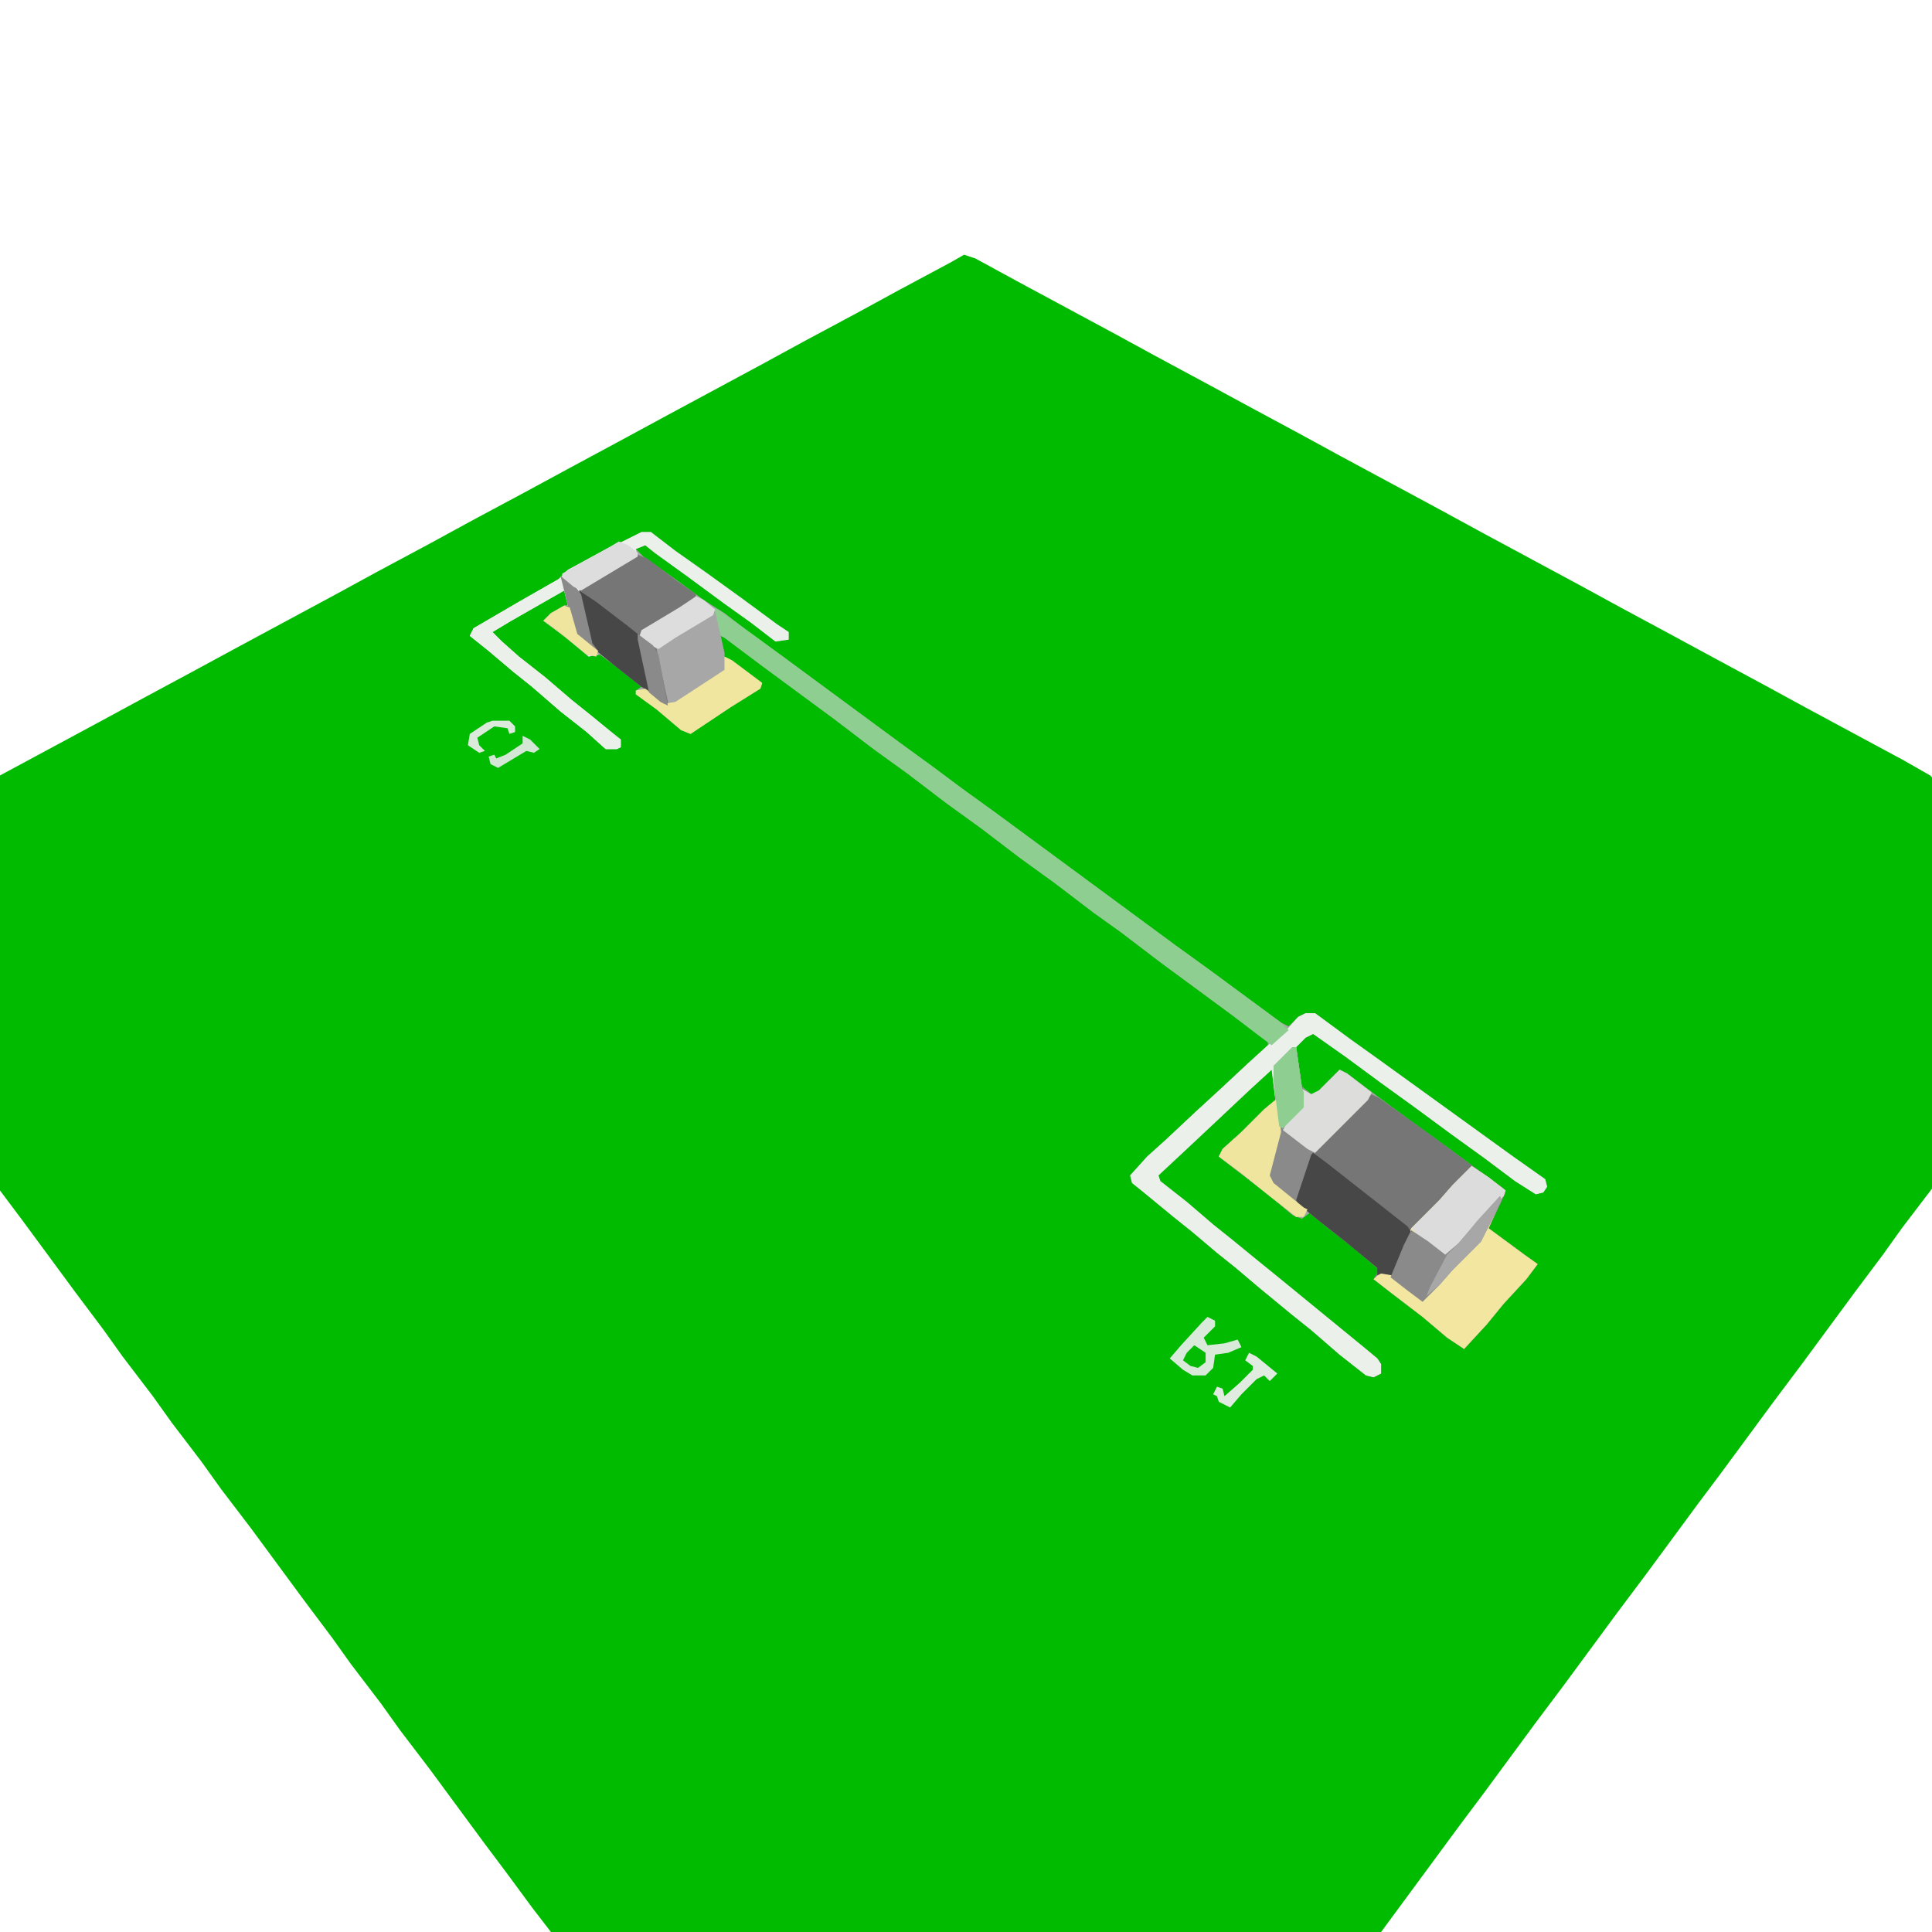
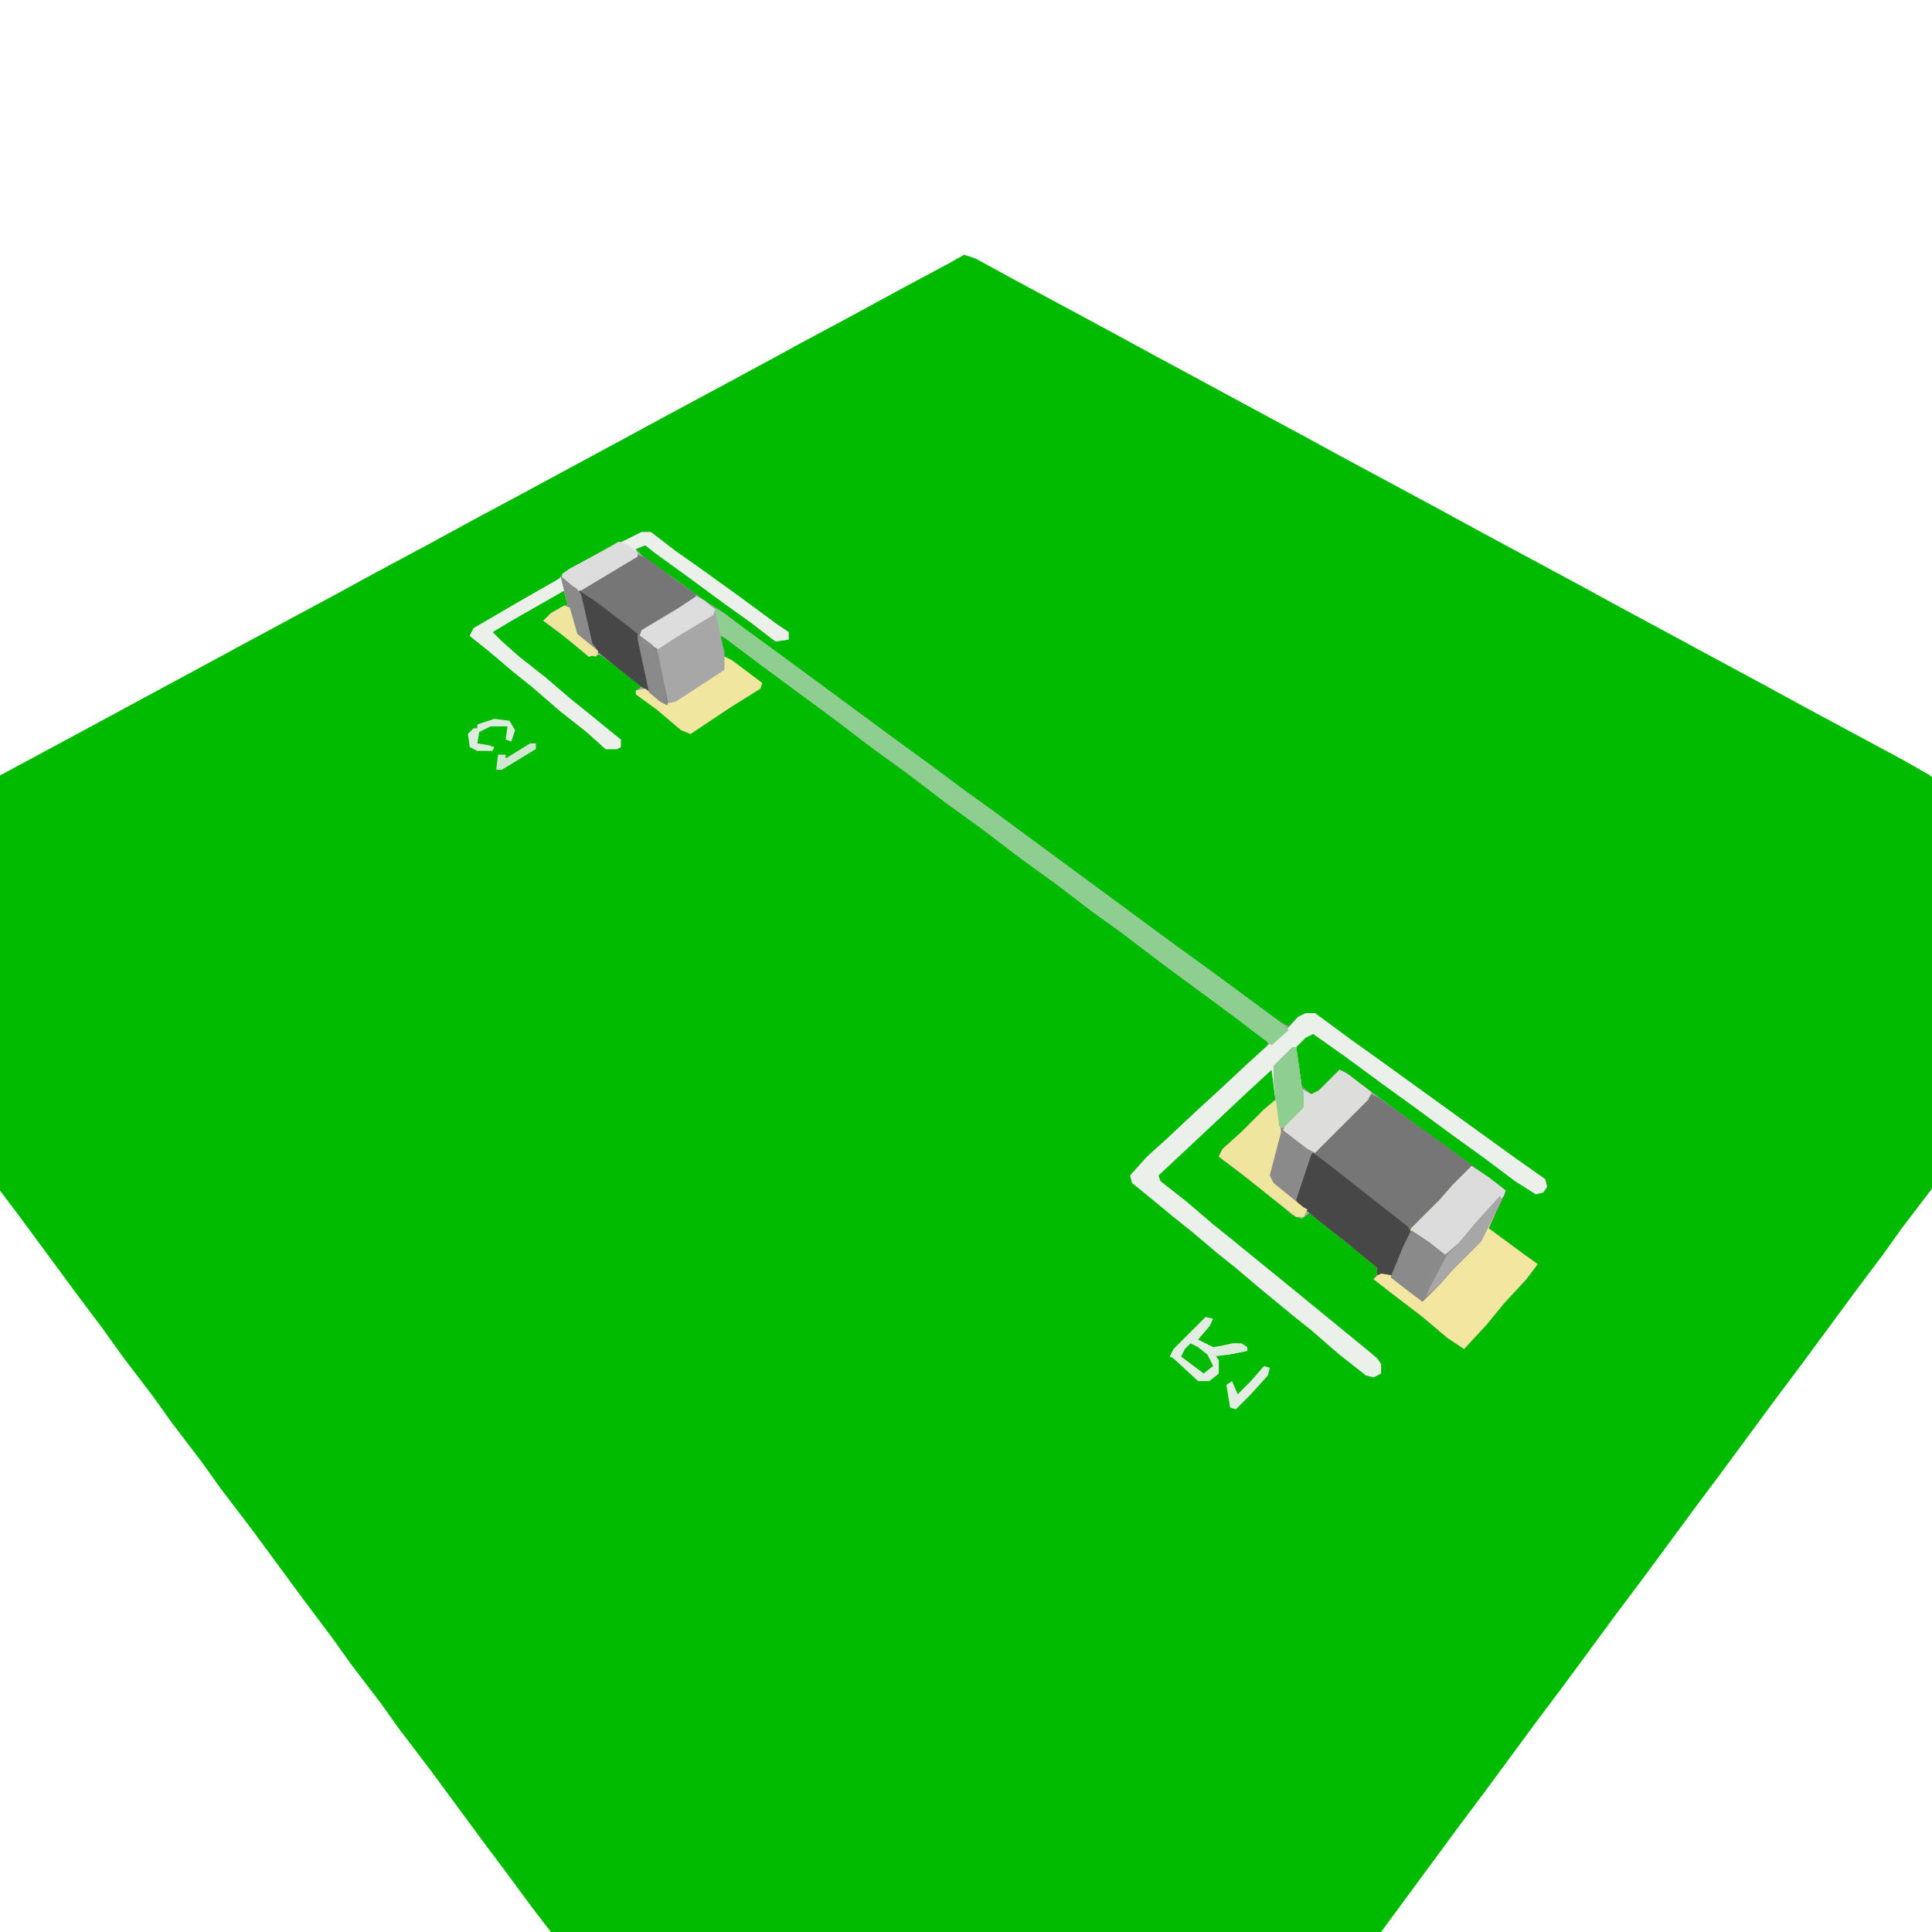
<svg xmlns="http://www.w3.org/2000/svg" version="1.1" width="1024" height="1024">
  <path d="M0,0 L6,2 L28,14 L54,28 L80,42 L102,54 L128,68 L152,81 L178,95 L200,107 L226,121 L252,135 L274,147 L300,161 L326,175 L348,187 L374,201 L398,214 L424,228 L446,240 L472,254 L498,268 L512,276 L513,277 L513,495 L497,516 L487,530 L472,550 L458,569 L444,588 L429,608 L415,627 L401,646 L389,662 L375,681 L361,700 L346,720 L332,739 L318,758 L303,778 L289,797 L275,816 L263,832 L249,851 L235,870 L221,889 L-219,889 L-229,876 L-243,857 L-255,841 L-269,822 L-283,803 L-299,782 L-309,768 L-325,747 L-335,733 L-350,713 L-364,694 L-378,675 L-394,654 L-404,640 L-420,619 L-430,605 L-446,584 L-456,570 L-471,550 L-485,531 L-499,512 L-511,496 L-511,276 L-485,262 L-459,248 L-435,235 L-409,221 L-385,208 L-359,194 L-333,180 L-311,168 L-283,153 L-261,141 L-233,126 L-209,113 L-183,99 L-159,86 L-133,72 L-107,58 L-85,46 L-57,31 L-35,19 L-7,4 Z " fill="#00BB00" transform="translate(511,135)" />
  <path d="M0,0 L5,0 L18,10 L35,22 L53,35 L72,49 L78,53 L78,57 L71,58 L58,48 L44,38 L25,24 L7,11 L2,7 L-3,9 L1,13 L18,25 L33,36 L44,43 L57,53 L75,66 L94,80 L113,94 L132,108 L151,122 L170,136 L188,149 L207,163 L226,177 L245,191 L264,205 L283,219 L301,232 L320,246 L339,260 L343,262 L348,257 L352,255 L357,255 L376,269 L390,279 L408,292 L426,305 L444,318 L462,331 L479,343 L480,347 L478,350 L474,351 L463,344 L447,332 L429,319 L410,305 L392,292 L373,278 L356,266 L352,268 L347,273 L350,294 L355,298 L359,296 L370,285 L374,287 L390,299 L409,313 L427,326 L446,340 L457,348 L458,350 L449,369 L468,383 L475,388 L469,396 L457,409 L448,420 L436,433 L427,427 L414,416 L397,403 L388,396 L391,391 L378,380 L364,369 L354,361 L350,364 L345,362 L332,351 L315,338 L306,331 L308,327 L318,318 L330,306 L336,301 L334,285 L322,296 L305,312 L289,327 L274,341 L275,344 L289,355 L303,367 L313,375 L324,384 L340,397 L351,406 L362,415 L373,424 L384,433 L390,438 L392,441 L392,446 L388,448 L384,447 L370,436 L355,423 L345,415 L328,401 L315,390 L305,382 L292,371 L282,363 L265,349 L260,345 L259,341 L268,331 L278,322 L294,307 L306,296 L321,282 L332,272 L332,270 L313,256 L294,242 L275,228 L254,212 L240,202 L219,186 L201,173 L180,157 L162,144 L141,128 L123,115 L102,99 L83,85 L64,71 L44,56 L42,55 L44,64 L44,66 L48,68 L64,80 L63,83 L47,93 L26,107 L21,105 L8,94 L-3,86 L-3,84 L0,82 L-14,71 L-22,65 L-28,66 L-40,56 L-52,47 L-48,43 L-41,39 L-39,39 L-41,31 L-69,47 L-79,53 L-74,58 L-65,66 L-51,77 L-37,89 L-27,97 L-16,106 L-11,110 L-11,114 L-13,115 L-19,115 L-29,106 L-43,95 L-58,82 L-68,74 L-81,63 L-91,55 L-89,51 L-65,37 L-44,25 L-39,20 L-15,7 L-10,5 Z " fill="#A7A7A7" transform="translate(340,282)" />
  <path d="M0,0 L4,2 L18,12 L36,25 L55,39 L70,50 L71,52 L62,71 L81,85 L88,90 L82,98 L70,111 L61,122 L49,135 L40,129 L27,118 L10,105 L1,98 L4,93 L-9,82 L-23,71 L-39,58 L-40,56 L-32,32 Z " fill="#767676" transform="translate(727,580)" />
  <path d="M0,0 L5,0 L24,14 L38,24 L56,37 L74,50 L92,63 L110,76 L127,88 L128,92 L126,95 L122,96 L111,89 L95,77 L77,64 L58,50 L40,37 L21,23 L4,11 L0,13 L-5,18 L-2,39 L3,43 L7,41 L18,30 L22,32 L35,42 L33,46 L4,75 L-4,100 L1,104 L-1,108 L-5,108 L-19,97 L-34,85 L-46,76 L-44,72 L-34,63 L-22,51 L-16,46 L-18,30 L-30,41 L-47,57 L-63,72 L-78,86 L-77,89 L-63,100 L-49,112 L-39,120 L-28,129 L-12,142 L-1,151 L10,160 L21,169 L32,178 L38,183 L40,186 L40,191 L36,193 L32,192 L18,181 L3,168 L-7,160 L-24,146 L-37,135 L-47,127 L-60,116 L-70,108 L-87,94 L-92,90 L-93,86 L-84,76 L-74,67 L-58,52 L-46,41 L-31,27 L-20,17 L-12,11 L-4,2 Z " fill="#EBF0EB" transform="translate(692,537)" />
  <path d="M0,0 L9,6 L18,13 L9,33 L28,47 L35,52 L29,60 L17,73 L8,84 L-4,97 L-13,91 L-26,80 L-43,67 L-52,60 L-48,56 L-42,58 L-39,49 L-32,33 L-17,18 L-10,10 Z " fill="#F2E6A1" transform="translate(780,618)" />
  <path d="M0,0 L4,2 L22,15 L41,29 L60,43 L79,57 L98,71 L116,84 L132,96 L150,109 L169,123 L188,137 L207,151 L226,165 L245,179 L263,192 L282,206 L301,220 L305,224 L296,232 L288,226 L275,216 L256,202 L237,188 L216,172 L202,162 L181,146 L163,133 L142,117 L124,104 L103,88 L85,75 L64,59 L45,45 L26,31 L6,16 L4,15 L1,2 Z " fill="#8ECF91" transform="translate(378,322)" />
  <path d="M0,0 L2,0 L5,21 L10,25 L14,23 L25,12 L29,14 L42,24 L40,28 L11,57 L3,82 L8,86 L6,90 L2,90 L-12,79 L-27,67 L-39,58 L-37,54 L-27,45 L-15,33 L-9,28 L-10,10 Z " fill="#8A8A8A" transform="translate(685,555)" />
  <path d="M0,0 L5,0 L18,10 L35,22 L53,35 L72,49 L78,53 L78,57 L71,58 L58,48 L44,38 L25,24 L7,11 L2,7 L-3,9 L-2,13 L-32,31 L-28,50 L-25,61 L-23,65 L-28,66 L-40,56 L-52,47 L-48,43 L-41,39 L-39,39 L-41,31 L-69,47 L-79,53 L-74,58 L-65,66 L-51,77 L-37,89 L-27,97 L-16,106 L-11,110 L-11,114 L-13,115 L-19,115 L-29,106 L-43,95 L-58,82 L-68,74 L-81,63 L-91,55 L-89,51 L-65,37 L-44,25 L-39,20 L-15,7 L-10,5 Z " fill="#EBF0EB" transform="translate(340,282)" />
  <path d="M0,0 L5,2 L21,14 L31,21 L30,24 L10,36 L2,41 L4,45 L10,50 L16,78 L16,80 L12,78 L-2,67 L-18,54 L-24,49 L-28,34 L-31,19 L-15,9 Z " fill="#767676" transform="translate(338,294)" />
  <path d="M0,0 L8,6 L22,17 L36,28 L50,39 L52,42 L42,65 L36,64 L34,65 L34,61 L17,47 L3,36 L-8,27 L-9,25 L-1,1 Z " fill="#474747" transform="translate(696,611)" />
  <path d="M0,0 L9,6 L18,13 L17,16 L11,21 L4,29 L-8,43 L-14,48 L-27,38 L-32,33 L-17,18 L-10,10 Z " fill="#DCDCDC" transform="translate(780,618)" />
  <path d="M0,0 L2,0 L3,6 L-25,22 L-35,28 L-30,33 L-21,41 L-7,52 L7,64 L17,72 L28,81 L33,85 L33,89 L31,90 L25,90 L15,81 L1,70 L-14,57 L-24,49 L-37,38 L-47,30 L-45,26 L-21,12 Z " fill="#EBF0EB" transform="translate(296,307)" />
  <path d="M0,0 L4,2 L17,12 L15,16 L-13,44 L-17,42 L-30,32 L-28,28 L-20,20 L-20,10 L-15,13 L-11,11 Z " fill="#DDDDDB" transform="translate(710,567)" />
  <path d="M0,0 L4,2 L20,14 L19,17 L3,27 L-18,41 L-23,39 L-36,28 L-47,20 L-47,18 L-42,17 L-32,25 L-26,24 L-3,9 L0,7 Z " fill="#F1E6A0" transform="translate(384,348)" />
  <path d="M0,0 L1,2 L-10,24 L-25,39 L-32,47 L-41,56 L-49,50 L-58,43 L-51,26 L-47,18 L-38,24 L-29,31 L-22,25 L-10,11 Z " fill="#8A8A8A" transform="translate(795,634)" />
  <path d="M0,0 L1,0 L3,17 L-3,40 L-1,44 L15,57 L17,58 L15,62 L11,62 L-3,51 L-18,39 L-30,30 L-28,26 L-18,17 L-6,5 Z " fill="#F0E59F" transform="translate(676,583)" />
  <path d="M0,0 L9,6 L26,19 L31,23 L37,51 L37,53 L33,51 L19,40 L8,31 L5,24 L0,2 Z " fill="#474747" transform="translate(307,313)" />
+   <path d="M0,0 L4,1 L2,5 L-4,12 L0,14 L4,16 L16,14 L20,15 L22,16 L22,18 L12,20 L5,20 L7,23 L7,30 L2,34 L-4,34 L-17,22 L-19,21 L-17,17 Z " fill="#E3EDE3" transform="translate(639,698)" />
  <path d="M0,0 L8,6 L11,10 L17,36 L20,40 L19,43 L14,42 L-2,29 L-9,24 L-5,20 L2,16 L4,16 Z " fill="#8A8A8A" transform="translate(297,305)" />
-   <path d="M0,0 L4,2 L4,5 L-2,11 L0,15 L9,14 L16,12 L18,16 L11,19 L4,20 L3,27 L-1,31 L-8,31 L-13,28 L-20,22 L-14,15 L-3,3 Z " fill="#DAEADA" transform="translate(640,698)" />
  <path d="M0,0 L4,2 L10,7 L9,10 L-11,22 L-20,28 L-24,26 L-30,21 L-29,18 L-9,6 Z " fill="#DDDDDD" transform="translate(369,316)" />
  <path d="M0,0 L2,0 L5,21 L6,24 L6,32 L-5,43 L-7,42 L-10,18 L-10,10 Z " fill="#8ECF91" transform="translate(685,555)" />
  <path d="M0,0 L5,2 L10,6 L10,8 L-20,26 L-24,24 L-30,19 L-30,17 L-5,3 Z " fill="#DDDDDD" transform="translate(328,287)" />
  <path d="M0,0 L1,2 L-10,24 L-25,39 L-32,47 L-39,53 L-37,48 L-28,31 L-21,24 L-12,13 Z " fill="#A7A7A7" transform="translate(795,634)" />
  <path d="M0,0 L8,6 L11,11 L16,38 L12,36 L6,31 L0,3 Z " fill="#8A8A8A" transform="translate(338,336)" />
-   <path d="M0,0 L4,2 L15,11 L11,15 L8,12 L4,14 L-4,22 L-10,29 L-14,27 L-16,26 L-17,23 L-19,22 L-17,18 L-14,19 L-13,23 L-5,16 L2,9 L2,7 L-2,4 Z " fill="#E0ECE0" transform="translate(662,717)" />
  <path d="M0,0 L3,1 L7,15 L18,24 L17,27 L12,26 L-4,13 L-11,8 L-7,4 Z " fill="#EFE59F" transform="translate(299,321)" />
-   <path d="M0,0 L4,2 L9,7 L6,9 L2,8 L-13,17 L-17,15 L-18,11 L-15,10 L-14,12 L-9,10 L0,4 Z " fill="#D4E7D4" transform="translate(277,390)" />
-   <path d="M0,0 L9,0 L12,3 L12,6 L9,7 L8,4 L1,3 L-8,9 L-7,13 L-4,16 L-7,17 L-13,13 L-12,7 L-3,1 Z " fill="#DBEADB" transform="translate(261,382)" />
-   <path d="M0,0 L6,4 L6,9 L2,12 L-2,11 L-6,8 L-4,4 Z " fill="#04BB04" transform="translate(633,713)" />
+   <path d="M0,0 L3,1 L2,5 L-7,15 L-15,23 L-18,22 L-20,10 L-17,8 L-14,15 L-7,8 Z " fill="#E3EDE3" transform="translate(670,724)" />
+   <path d="M0,0 L4,2 L9,6 L12,12 L7,16 L-1,10 L-5,7 L-3,3 Z " fill="#05BB05" transform="translate(631,712)" />
+   <path d="M0,0 L8,1 L11,6 L9,12 L6,11 L7,4 L-2,4 L-8,7 L-9,13 L-3,14 L0,15 L-1,17 L-9,17 L-13,15 L-14,8 L-11,5 L-9,5 L-9,3 Z " fill="#DEEBDE" transform="translate(262,381)" />
+   <path d="M0,0 L3,0 L3,3 L-15,14 L-18,14 L-17,6 L-13,6 L-13,8 Z " fill="#D2E7D2" transform="translate(281,394)" />
+   <path d="M0,0 L5,0 L8,2 L8,4 L-2,6 L-10,7 L-11,5 L-9,5 L-8,2 Z " fill="#DDEBDD" transform="translate(653,712)" />
</svg>
